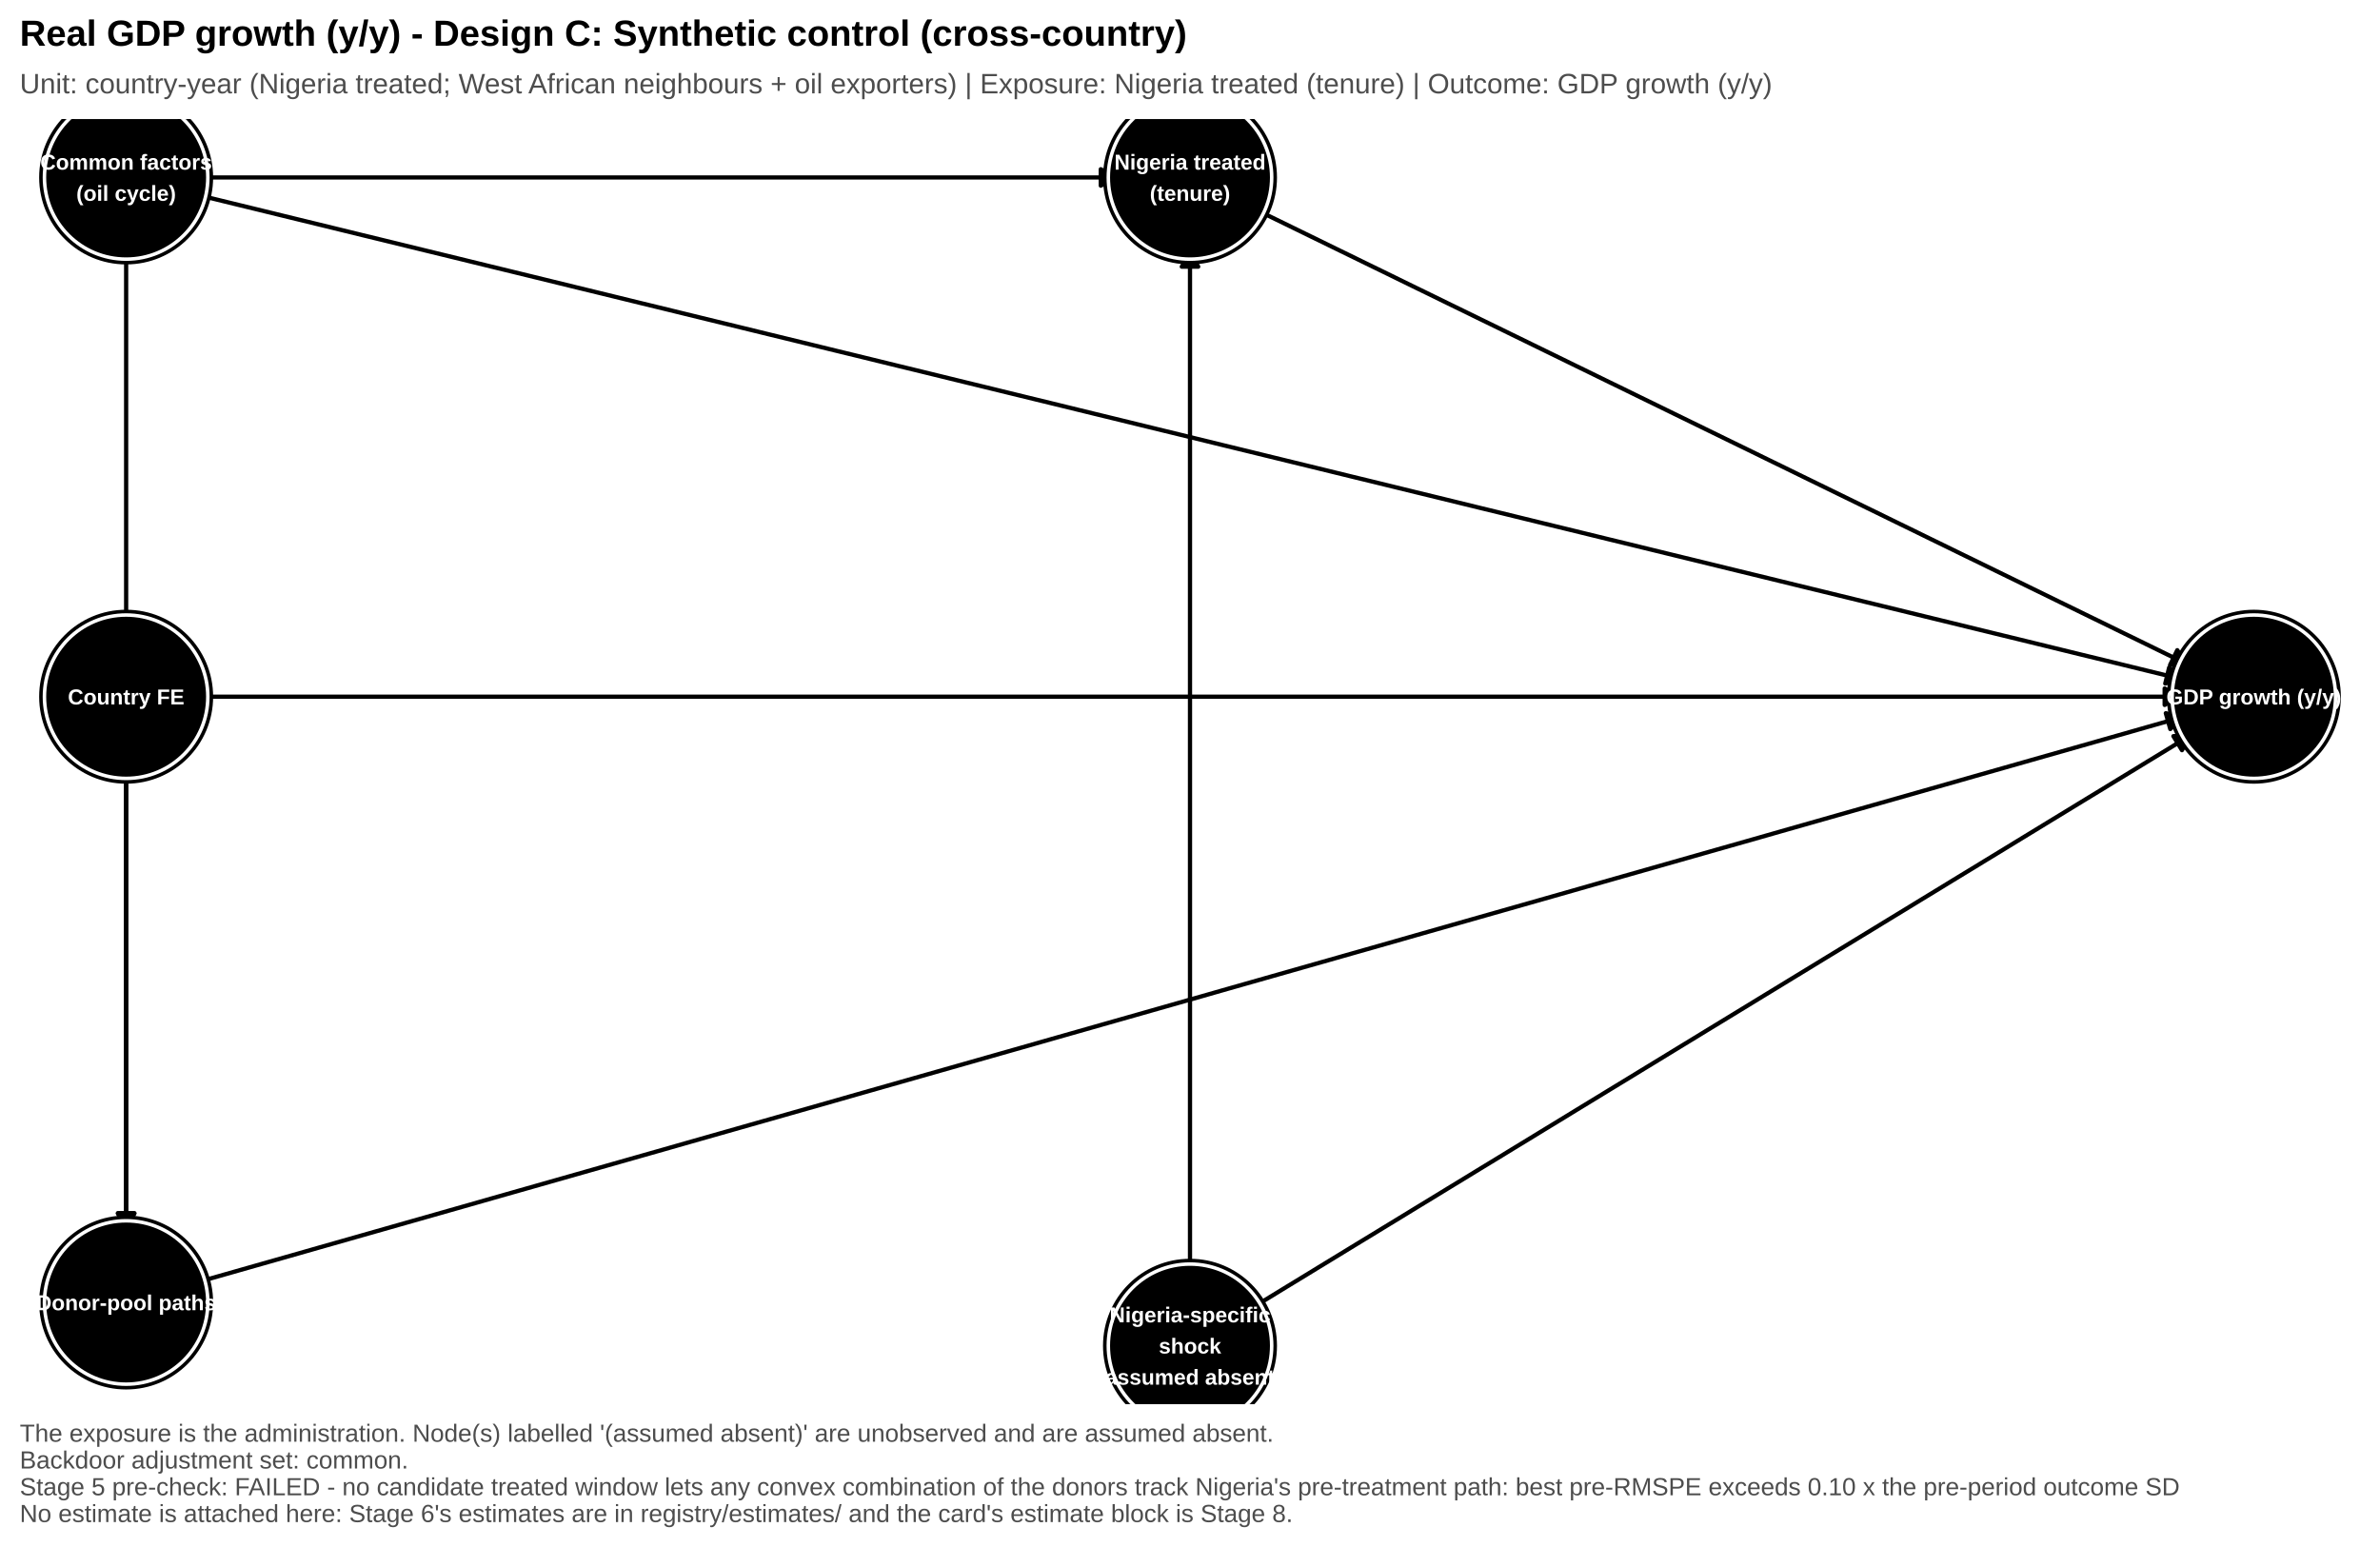
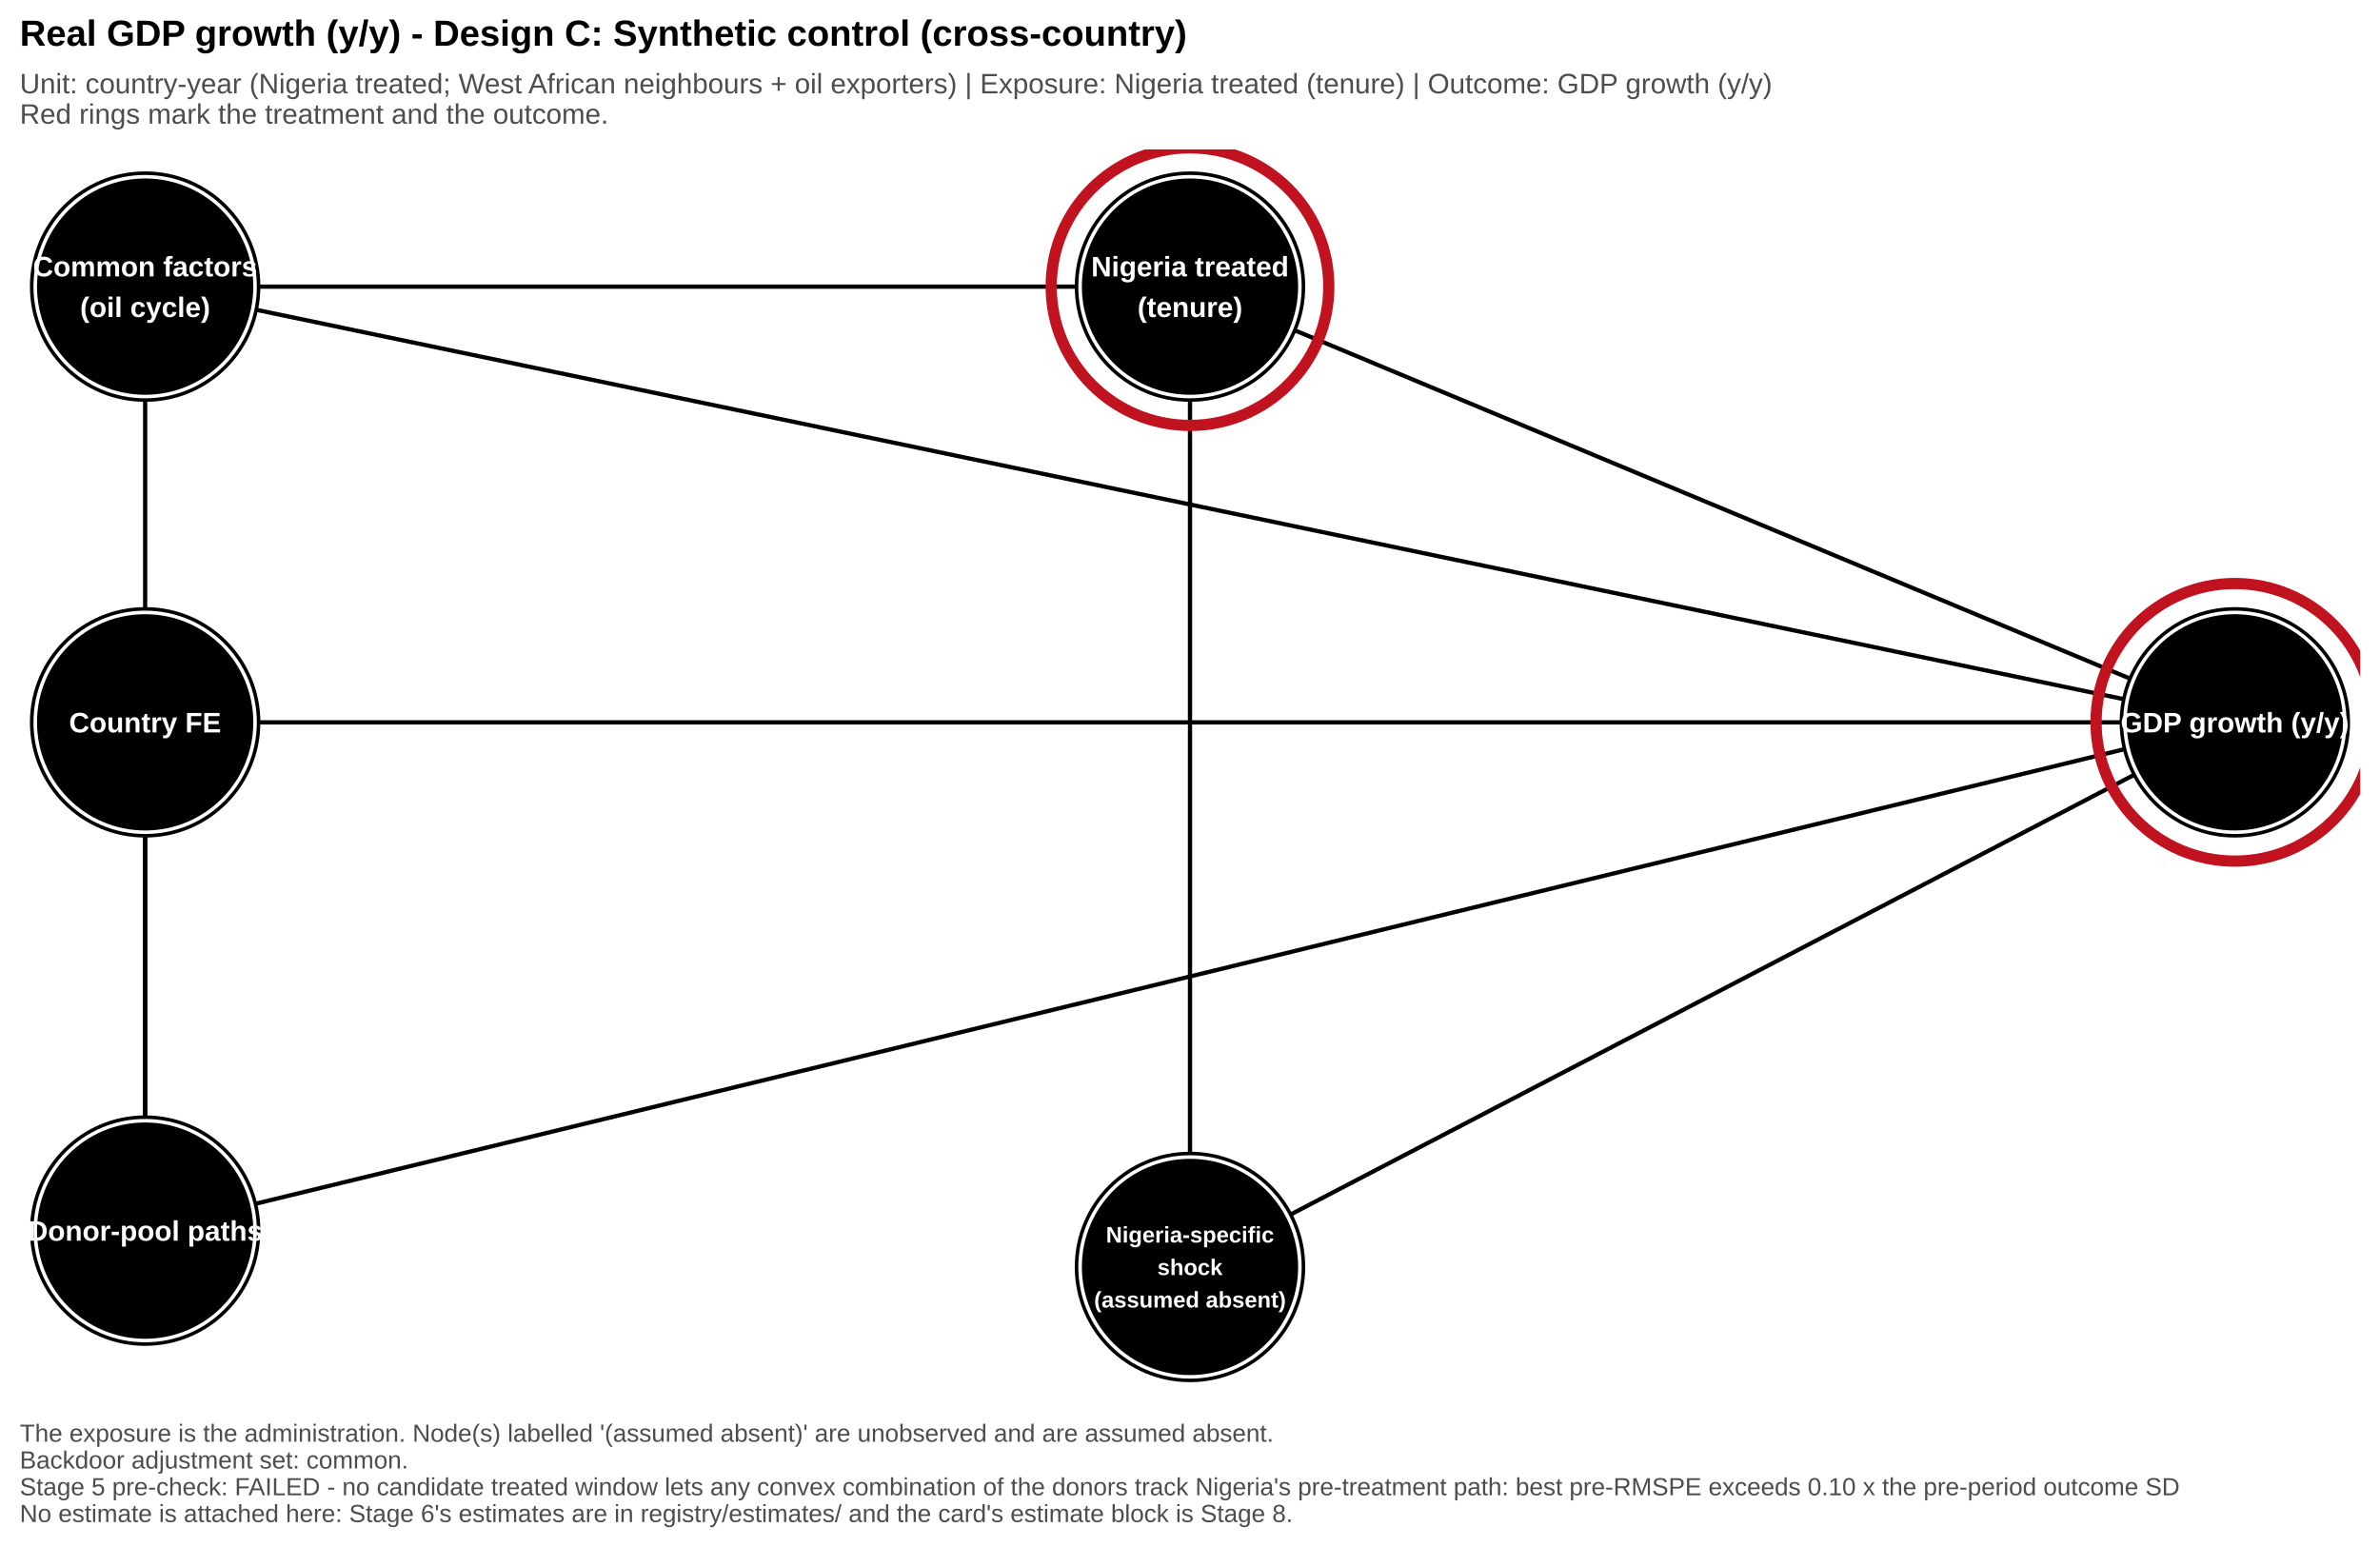
<svg xmlns="http://www.w3.org/2000/svg" width="720.00pt" height="468.00pt" viewBox="0 0 720.00 468.00">
  <g class="svglite">
    <defs>
      <style type="text/css">
    .svglite line, .svglite polyline, .svglite polygon, .svglite path, .svglite rect, .svglite circle {
      fill: none;
      stroke: #000000;
      stroke-linecap: round;
      stroke-linejoin: round;
      stroke-miterlimit: 10.00;
    }
    .svglite text {
      white-space: pre;
    }
    .svglite g.glyphgroup path {
      fill: inherit;
      stroke: none;
    }
  </style>
    </defs>
    <rect width="100%" height="100%" style="stroke: none; fill: #FFFFFF;" />
    <defs>
      <clipPath id="cpMC4wMHw3MjAuMDB8MC4wMHw0NjguMDA=">
        <rect x="0.00" y="0.00" width="720.00" height="468.00" />
      </clipPath>
    </defs>
    <g clip-path="url(#cpMC4wMHw3MjAuMDB8MC4wMHw0NjguMDA=)">
-       <rect x="0.00" y="-0" width="720.00" height="468.00" style="stroke-width: 1.16; stroke: none; fill: #FFFFFF;" />
+       <rect x="0.00" y="0" width="720.00" height="468.00" style="stroke-width: 1.16; stroke: none; fill: #FFFFFF;" />
    </g>
    <defs>
-       <clipPath id="cpNS45OHw3MTQuMDJ8MzYuMDF8NDI0Ljgw">
-         <rect x="5.98" y="36.01" width="708.04" height="388.78" />
+       <clipPath id="cpNS45OHw3MTQuMDJ8NDUuMTl8NDI0Ljgw">
+         <rect x="5.98" y="45.19" width="708.04" height="379.60" />
      </clipPath>
    </defs>
-     <g clip-path="url(#cpNS45OHw3MTQuMDJ8MzYuMDF8NDI0Ljgw)">
-       <polyline points="60.19,59.06 64.17,60.03 70.67,61.62 77.17,63.20 83.67,64.79 90.18,66.38 96.68,67.96 103.18,69.55 109.68,71.14 116.18,72.72 122.68,74.31 129.19,75.90 135.69,77.48 142.19,79.07 148.69,80.66 155.19,82.24 161.70,83.83 168.20,85.42 174.70,87.01 181.20,88.59 187.70,90.18 194.20,91.77 200.71,93.35 207.21,94.94 213.71,96.53 220.21,98.11 226.71,99.70 233.22,101.29 239.72,102.87 246.22,104.46 252.72,106.05 259.22,107.63 265.72,109.22 272.23,110.81 278.73,112.39 285.23,113.98 291.73,115.57 298.23,117.15 304.73,118.74 311.24,120.33 317.74,121.91 324.24,123.50 330.74,125.09 337.24,126.67 343.75,128.26 350.25,129.85 356.75,131.43 363.25,133.02 369.75,134.61 376.25,136.19 382.76,137.78 389.26,139.37 395.76,140.95 402.26,142.54 408.76,144.13 415.27,145.71 421.77,147.30 428.27,148.89 434.77,150.47 441.27,152.06 447.77,153.65 454.28,155.23 460.78,156.82 467.28,158.41 473.78,159.99 480.28,161.58 486.78,163.17 493.29,164.75 499.79,166.34 506.29,167.93 512.79,169.51 519.29,171.10 525.80,172.69 532.30,174.27 538.80,175.86 545.30,177.45 551.80,179.03 558.30,180.62 564.81,182.21 571.31,183.79 577.81,185.38 584.31,186.97 590.81,188.55 597.32,190.14 603.82,191.73 610.32,193.31 616.82,194.90 623.32,196.49 629.82,198.08 636.33,199.66 642.83,201.25 649.33,202.84 655.83,204.42 659.81,205.39 " style="stroke-width: 1.28; stroke-linecap: butt;" />
-       <polygon points="655.03,206.79 659.81,205.39 656.21,201.95 " style="stroke-width: 1.28; stroke-linecap: butt; fill: #000000;" />
-       <polyline points="38.16,76.36 38.16,77.75 38.16,81.19 38.16,84.62 38.16,88.06 38.16,91.50 38.16,94.94 38.16,98.38 38.16,101.81 38.16,105.25 38.16,108.69 38.16,112.13 38.16,115.57 38.16,119.00 38.16,122.44 38.16,125.88 38.16,129.32 38.16,132.76 38.16,136.19 38.16,139.63 38.16,143.07 38.16,146.51 38.16,149.94 38.16,153.38 38.16,156.82 38.16,160.26 38.16,163.70 38.16,167.13 38.16,170.57 38.16,174.01 38.16,177.45 38.16,180.89 38.16,184.32 38.16,187.76 38.16,191.20 38.16,194.64 38.16,198.08 38.16,201.51 38.16,204.95 38.16,208.39 38.16,211.83 38.16,215.26 38.16,218.70 38.16,222.14 38.16,225.58 38.16,229.02 38.16,232.45 38.16,235.89 38.16,239.33 38.16,242.77 38.16,246.21 38.16,249.64 38.16,253.08 38.16,256.52 38.16,259.96 38.16,263.39 38.16,266.83 38.16,270.27 38.16,273.71 38.16,277.15 38.16,280.58 38.16,284.02 38.16,287.46 38.16,290.90 38.16,294.34 38.16,297.77 38.16,301.21 38.16,304.65 38.16,308.09 38.16,311.53 38.16,314.96 38.16,318.40 38.16,321.84 38.16,325.28 38.16,328.71 38.16,332.15 38.16,335.59 38.16,339.03 38.16,342.47 38.16,345.90 38.16,349.34 38.16,352.78 38.16,356.22 38.16,359.66 38.16,363.09 38.16,366.53 38.16,369.97 38.16,371.36 " style="stroke-width: 1.28; stroke-linecap: butt;" />
-       <polygon points="35.67,367.04 38.16,371.36 40.65,367.04 " style="stroke-width: 1.28; stroke-linecap: butt; fill: #000000;" />
-       <polyline points="60.84,53.68 60.92,53.68 64.17,53.68 67.42,53.68 70.67,53.68 73.92,53.68 77.17,53.68 80.42,53.68 83.67,53.68 86.92,53.68 90.18,53.68 93.43,53.68 96.68,53.68 99.93,53.68 103.18,53.68 106.43,53.68 109.68,53.68 112.93,53.68 116.18,53.68 119.43,53.68 122.68,53.68 125.94,53.68 129.19,53.68 132.44,53.68 135.69,53.68 138.94,53.68 142.19,53.68 145.44,53.68 148.69,53.68 151.94,53.68 155.19,53.68 158.44,53.68 161.70,53.68 164.95,53.68 168.20,53.68 171.45,53.68 174.70,53.68 177.95,53.68 181.20,53.68 184.45,53.68 187.70,53.68 190.95,53.68 194.20,53.68 197.46,53.68 200.71,53.68 203.96,53.68 207.21,53.68 210.46,53.68 213.71,53.68 216.96,53.68 220.21,53.68 223.46,53.68 226.71,53.68 229.96,53.68 233.22,53.68 236.47,53.68 239.72,53.68 242.97,53.68 246.22,53.68 249.47,53.68 252.72,53.68 255.97,53.68 259.22,53.68 262.47,53.68 265.72,53.68 268.97,53.68 272.23,53.68 275.48,53.68 278.73,53.68 281.98,53.68 285.23,53.68 288.48,53.68 291.73,53.68 294.98,53.68 298.23,53.68 301.48,53.68 304.73,53.68 307.99,53.68 311.24,53.68 314.49,53.68 317.74,53.68 320.99,53.68 324.24,53.68 327.49,53.68 330.74,53.68 333.99,53.68 337.24,53.68 337.32,53.68 " style="stroke-width: 1.28; stroke-linecap: butt;" />
-       <polygon points="333.01,56.17 337.32,53.68 333.01,51.19 " style="stroke-width: 1.28; stroke-linecap: butt; fill: #000000;" />
-       <polyline points="60.84,210.77 64.17,210.77 70.67,210.77 77.17,210.77 83.67,210.77 90.18,210.77 96.68,210.77 103.18,210.77 109.68,210.77 116.18,210.77 122.68,210.77 129.19,210.77 135.69,210.77 142.19,210.77 148.69,210.77 155.19,210.77 161.70,210.77 168.20,210.77 174.70,210.77 181.20,210.77 187.70,210.77 194.20,210.77 200.71,210.77 207.21,210.77 213.71,210.77 220.21,210.77 226.71,210.77 233.22,210.77 239.72,210.77 246.22,210.77 252.72,210.77 259.22,210.77 265.72,210.77 272.23,210.77 278.73,210.77 285.23,210.77 291.73,210.77 298.23,210.77 304.73,210.77 311.24,210.77 317.74,210.77 324.24,210.77 330.74,210.77 337.24,210.77 343.75,210.77 350.25,210.77 356.75,210.77 363.25,210.77 369.75,210.77 376.25,210.77 382.76,210.77 389.26,210.77 395.76,210.77 402.26,210.77 408.76,210.77 415.27,210.77 421.77,210.77 428.27,210.77 434.77,210.77 441.27,210.77 447.77,210.77 454.28,210.77 460.78,210.77 467.28,210.77 473.78,210.77 480.28,210.77 486.78,210.77 493.29,210.77 499.79,210.77 506.29,210.77 512.79,210.77 519.29,210.77 525.80,210.77 532.30,210.77 538.80,210.77 545.30,210.77 551.80,210.77 558.30,210.77 564.81,210.77 571.31,210.77 577.81,210.77 584.31,210.77 590.81,210.77 597.32,210.77 603.82,210.77 610.32,210.77 616.82,210.77 623.32,210.77 629.82,210.77 636.33,210.77 642.83,210.77 649.33,210.77 655.83,210.77 659.16,210.77 " style="stroke-width: 1.28; stroke-linecap: butt;" />
-       <polygon points="654.85,213.26 659.16,210.77 654.85,208.28 " style="stroke-width: 1.28; stroke-linecap: butt; fill: #000000;" />
-       <polyline points="38.16,233.45 38.16,234.83 38.16,236.69 38.16,238.54 38.16,240.39 38.16,242.24 38.16,244.09 38.16,245.94 38.16,247.79 38.16,249.64 38.16,251.49 38.16,253.35 38.16,255.20 38.16,257.05 38.16,258.90 38.16,260.75 38.16,262.60 38.16,264.45 38.16,266.30 38.16,268.15 38.16,270.01 38.16,271.86 38.16,273.71 38.16,275.56 38.16,277.41 38.16,279.26 38.16,281.11 38.16,282.96 38.16,284.82 38.16,286.67 38.16,288.52 38.16,290.37 38.16,292.22 38.16,294.07 38.16,295.92 38.16,297.77 38.16,299.62 38.16,301.48 38.16,303.33 38.16,305.18 38.16,307.03 38.16,308.88 38.16,310.73 38.16,312.58 38.16,314.43 38.16,316.29 38.16,318.14 38.16,319.99 38.16,321.84 38.16,323.69 38.16,325.54 38.16,327.39 38.16,329.24 38.16,331.09 38.16,332.95 38.16,334.80 38.16,336.65 38.16,338.50 38.16,340.35 38.16,342.20 38.16,344.05 38.16,345.90 38.16,347.76 38.16,349.61 38.16,351.46 38.16,353.31 38.16,355.16 38.16,357.01 38.16,358.86 38.16,360.71 38.16,362.56 38.16,364.42 38.16,366.27 38.16,368.12 38.16,369.97 38.16,371.36 " style="stroke-width: 1.28; stroke-linecap: butt;" />
-       <polygon points="35.67,367.04 38.16,371.36 40.65,367.04 " style="stroke-width: 1.28; stroke-linecap: butt; fill: #000000;" />
-       <polyline points="59.97,387.82 64.17,386.63 70.67,384.78 77.17,382.93 83.67,381.08 90.18,379.23 96.68,377.37 103.18,375.52 109.68,373.67 116.18,371.82 122.68,369.97 129.19,368.12 135.69,366.27 142.19,364.42 148.69,362.56 155.19,360.71 161.70,358.86 168.20,357.01 174.70,355.16 181.20,353.31 187.70,351.46 194.20,349.61 200.71,347.76 207.21,345.90 213.71,344.05 220.21,342.20 226.71,340.35 233.22,338.50 239.72,336.65 246.22,334.80 252.72,332.95 259.22,331.09 265.72,329.24 272.23,327.39 278.73,325.54 285.23,323.69 291.73,321.84 298.23,319.99 304.73,318.14 311.24,316.29 317.74,314.43 324.24,312.58 330.74,310.73 337.24,308.88 343.75,307.03 350.25,305.18 356.75,303.33 363.25,301.48 369.75,299.62 376.25,297.77 382.76,295.92 389.26,294.07 395.76,292.22 402.26,290.37 408.76,288.52 415.27,286.67 421.77,284.82 428.27,282.96 434.77,281.11 441.27,279.26 447.77,277.41 454.28,275.56 460.78,273.71 467.28,271.86 473.78,270.01 480.28,268.15 486.78,266.30 493.29,264.45 499.79,262.60 506.29,260.75 512.79,258.90 519.29,257.05 525.80,255.20 532.30,253.35 538.80,251.49 545.30,249.64 551.80,247.79 558.30,245.94 564.81,244.09 571.31,242.24 577.81,240.39 584.31,238.54 590.81,236.69 597.32,234.83 603.82,232.98 610.32,231.13 616.82,229.28 623.32,227.43 629.82,225.58 636.33,223.73 642.83,221.88 649.33,220.02 655.83,218.17 660.03,216.98 " style="stroke-width: 1.28; stroke-linecap: butt;" />
-       <polygon points="656.56,220.56 660.03,216.98 655.20,215.76 " style="stroke-width: 1.28; stroke-linecap: butt; fill: #000000;" />
-       <polyline points="380.38,63.63 382.76,64.79 386.01,66.38 389.26,67.96 392.51,69.55 395.76,71.14 399.01,72.72 402.26,74.31 405.51,75.90 408.76,77.48 412.01,79.07 415.27,80.66 418.52,82.24 421.77,83.83 425.02,85.42 428.27,87.01 431.52,88.59 434.77,90.18 438.02,91.77 441.27,93.35 444.52,94.94 447.77,96.53 451.03,98.11 454.28,99.70 457.53,101.29 460.78,102.87 464.03,104.46 467.28,106.05 470.53,107.63 473.78,109.22 477.03,110.81 480.28,112.39 483.53,113.98 486.78,115.57 490.04,117.15 493.29,118.74 496.54,120.33 499.79,121.91 503.04,123.50 506.29,125.09 509.54,126.67 512.79,128.26 516.04,129.85 519.29,131.43 522.54,133.02 525.80,134.61 529.05,136.19 532.30,137.78 535.55,139.37 538.80,140.95 542.05,142.54 545.30,144.13 548.55,145.71 551.80,147.30 555.05,148.89 558.30,150.47 561.56,152.06 564.81,153.65 568.06,155.23 571.31,156.82 574.56,158.41 577.81,159.99 581.06,161.58 584.31,163.17 587.56,164.75 590.81,166.34 594.06,167.93 597.32,169.51 600.57,171.10 603.82,172.69 607.07,174.27 610.32,175.86 613.57,177.45 616.82,179.03 620.07,180.62 623.32,182.21 626.57,183.79 629.82,185.38 633.08,186.97 636.33,188.55 639.58,190.14 642.83,191.73 646.08,193.31 649.33,194.90 652.58,196.49 655.83,198.08 659.08,199.66 661.46,200.82 " style="stroke-width: 1.28; stroke-linecap: butt;" />
-       <polygon points="656.49,201.17 661.46,200.82 658.67,196.69 " style="stroke-width: 1.28; stroke-linecap: butt; fill: #000000;" />
-       <polyline points="379.36,395.31 379.51,395.22 382.76,393.24 386.01,391.26 389.26,389.27 392.51,387.29 395.76,385.31 399.01,383.32 402.26,381.34 405.51,379.36 408.76,377.37 412.01,375.39 415.27,373.41 418.52,371.42 421.77,369.44 425.02,367.46 428.27,365.47 431.52,363.49 434.77,361.51 438.02,359.52 441.27,357.54 444.52,355.56 447.77,353.57 451.03,351.59 454.28,349.61 457.53,347.62 460.78,345.64 464.03,343.66 467.28,341.67 470.53,339.69 473.78,337.71 477.03,335.72 480.28,333.74 483.53,331.76 486.78,329.77 490.04,327.79 493.29,325.81 496.54,323.82 499.79,321.84 503.04,319.86 506.29,317.87 509.54,315.89 512.79,313.91 516.04,311.92 519.29,309.94 522.54,307.96 525.80,305.97 529.05,303.99 532.30,302.00 535.55,300.02 538.80,298.04 542.05,296.05 545.30,294.07 548.55,292.09 551.80,290.10 555.05,288.12 558.30,286.14 561.56,284.15 564.81,282.17 568.06,280.19 571.31,278.20 574.56,276.22 577.81,274.24 581.06,272.25 584.31,270.27 587.56,268.29 590.81,266.30 594.06,264.32 597.32,262.34 600.57,260.35 603.82,258.37 607.07,256.39 610.32,254.40 613.57,252.42 616.82,250.44 620.07,248.45 623.32,246.47 626.57,244.49 629.82,242.50 633.08,240.52 636.33,238.54 639.58,236.55 642.83,234.57 646.08,232.59 649.33,230.60 652.58,228.62 655.83,226.64 659.08,224.65 662.33,222.67 662.48,222.58 " style="stroke-width: 1.28; stroke-linecap: butt;" />
-       <polygon points="660.09,226.95 662.48,222.58 657.50,222.70 " style="stroke-width: 1.28; stroke-linecap: butt; fill: #000000;" />
-       <polyline points="360.00,384.45 360.00,382.13 360.00,378.56 360.00,374.99 360.00,371.42 360.00,367.85 360.00,364.28 360.00,360.71 360.00,357.14 360.00,353.57 360.00,350.00 360.00,346.43 360.00,342.86 360.00,339.29 360.00,335.72 360.00,332.15 360.00,328.58 360.00,325.01 360.00,321.44 360.00,317.87 360.00,314.30 360.00,310.73 360.00,307.16 360.00,303.59 360.00,300.02 360.00,296.45 360.00,292.88 360.00,289.31 360.00,285.74 360.00,282.17 360.00,278.60 360.00,275.03 360.00,271.46 360.00,267.89 360.00,264.32 360.00,260.75 360.00,257.18 360.00,253.61 360.00,250.04 360.00,246.47 360.00,242.90 360.00,239.33 360.00,235.76 360.00,232.19 360.00,228.62 360.00,225.05 360.00,221.48 360.00,217.91 360.00,214.34 360.00,210.77 360.00,207.20 360.00,203.63 360.00,200.06 360.00,196.49 360.00,192.92 360.00,189.35 360.00,185.78 360.00,182.21 360.00,178.64 360.00,175.07 360.00,171.50 360.00,167.93 360.00,164.36 360.00,160.79 360.00,157.22 360.00,153.65 360.00,150.08 360.00,146.51 360.00,142.94 360.00,139.37 360.00,135.80 360.00,132.23 360.00,128.66 360.00,125.09 360.00,121.52 360.00,117.95 360.00,114.38 360.00,110.81 360.00,107.24 360.00,103.67 360.00,100.10 360.00,96.53 360.00,92.96 360.00,89.39 360.00,85.81 360.00,82.24 360.00,78.67 360.00,76.36 " style="stroke-width: 1.28; stroke-linecap: butt;" />
-       <polygon points="362.49,80.68 360.00,76.36 357.51,80.68 " style="stroke-width: 1.28; stroke-linecap: butt; fill: #000000;" />
-       <circle cx="681.84" cy="210.77" r="25.96" style="stroke-width: 0.71; fill: #000000;" />
-       <circle cx="38.16" cy="53.68" r="25.96" style="stroke-width: 0.71; fill: #000000;" />
-       <circle cx="38.16" cy="210.77" r="25.96" style="stroke-width: 0.71; fill: #000000;" />
-       <circle cx="38.16" cy="394.03" r="25.96" style="stroke-width: 0.71; fill: #000000;" />
-       <circle cx="360.00" cy="53.68" r="25.96" style="stroke-width: 0.71; fill: #000000;" />
-       <circle cx="360.00" cy="407.12" r="25.96" style="stroke-width: 0.71; fill: #000000;" />
-       <circle cx="681.84" cy="210.77" r="24.89" style="stroke-width: 0.71; stroke: #FFFFFF; fill: #FFFFFF;" />
-       <circle cx="38.16" cy="53.68" r="24.89" style="stroke-width: 0.71; stroke: #FFFFFF; fill: #FFFFFF;" />
-       <circle cx="38.16" cy="210.77" r="24.89" style="stroke-width: 0.71; stroke: #FFFFFF; fill: #FFFFFF;" />
-       <circle cx="38.16" cy="394.03" r="24.89" style="stroke-width: 0.71; stroke: #FFFFFF; fill: #FFFFFF;" />
-       <circle cx="360.00" cy="53.68" r="24.89" style="stroke-width: 0.71; stroke: #FFFFFF; fill: #FFFFFF;" />
-       <circle cx="360.00" cy="407.12" r="24.89" style="stroke-width: 0.71; stroke: #FFFFFF; fill: #FFFFFF;" />
-       <circle cx="681.84" cy="210.77" r="23.83" style="stroke-width: 0.71; fill: #000000;" />
-       <circle cx="38.16" cy="53.68" r="23.83" style="stroke-width: 0.71; fill: #000000;" />
-       <circle cx="38.16" cy="210.77" r="23.83" style="stroke-width: 0.71; fill: #000000;" />
-       <circle cx="38.16" cy="394.03" r="23.83" style="stroke-width: 0.71; fill: #000000;" />
-       <circle cx="360.00" cy="53.68" r="23.83" style="stroke-width: 0.71; fill: #000000;" />
-       <circle cx="360.00" cy="407.12" r="23.83" style="stroke-width: 0.71; fill: #000000;" />
-       <text x="681.84" y="213.11" text-anchor="middle" style="font-size: 6.54px; font-weight: bold;fill: #FFFFFF; font-family: &quot;Arial&quot;;" textLength="52.81px" lengthAdjust="spacingAndGlyphs">GDP growth (y/y)</text>
-       <text x="38.16" y="51.31" text-anchor="middle" style="font-size: 6.54px; font-weight: bold;fill: #FFFFFF; font-family: &quot;Arial&quot;;" textLength="51.86px" lengthAdjust="spacingAndGlyphs">Common factors</text>
-       <text x="38.16" y="60.74" text-anchor="middle" style="font-size: 6.54px; font-weight: bold;fill: #FFFFFF; font-family: &quot;Arial&quot;;" textLength="30.08px" lengthAdjust="spacingAndGlyphs">(oil cycle)</text>
-       <text x="38.16" y="213.11" text-anchor="middle" style="font-size: 6.54px; font-weight: bold;fill: #FFFFFF; font-family: &quot;Arial&quot;;" textLength="35.17px" lengthAdjust="spacingAndGlyphs">Country FE</text>
-       <text x="38.16" y="396.37" text-anchor="middle" style="font-size: 6.54px; font-weight: bold;fill: #FFFFFF; font-family: &quot;Arial&quot;;" textLength="54.36px" lengthAdjust="spacingAndGlyphs">Donor-pool paths</text>
-       <text x="360.00" y="51.31" text-anchor="middle" style="font-size: 6.54px; font-weight: bold;fill: #FFFFFF; font-family: &quot;Arial&quot;;" textLength="45.69px" lengthAdjust="spacingAndGlyphs">Nigeria treated</text>
-       <text x="360.00" y="60.74" text-anchor="middle" style="font-size: 6.54px; font-weight: bold;fill: #FFFFFF; font-family: &quot;Arial&quot;;" textLength="24.28px" lengthAdjust="spacingAndGlyphs">(tenure)</text>
-       <text x="360.00" y="400.04" text-anchor="middle" style="font-size: 6.54px; font-weight: bold;fill: #FFFFFF; font-family: &quot;Arial&quot;;" textLength="48.58px" lengthAdjust="spacingAndGlyphs">Nigeria-specific</text>
-       <text x="360.00" y="409.46" text-anchor="middle" style="font-size: 6.54px; font-weight: bold;fill: #FFFFFF; font-family: &quot;Arial&quot;;" textLength="18.84px" lengthAdjust="spacingAndGlyphs">shock</text>
-       <text x="360.00" y="418.89" text-anchor="middle" style="font-size: 6.54px; font-weight: bold;fill: #FFFFFF; font-family: &quot;Arial&quot;;" textLength="55.45px" lengthAdjust="spacingAndGlyphs">(assumed absent)</text>
+     <g clip-path="url(#cpNS45OHw3MTQuMDJ8NDUuMTl8NDI0Ljgw)">
+       <polyline points="66.11,91.34 69.45,92.04 75.84,93.37 82.22,94.70 88.61,96.03 94.99,97.36 101.38,98.69 107.77,100.03 114.15,101.36 120.54,102.69 126.92,104.02 133.31,105.35 139.69,106.68 146.08,108.01 152.47,109.34 158.85,110.68 165.24,112.01 171.62,113.34 178.01,114.67 184.39,116.00 190.78,117.33 197.17,118.66 203.55,120.00 209.94,121.33 216.32,122.66 222.71,123.99 229.09,125.32 235.48,126.65 241.86,127.98 248.25,129.32 254.64,130.65 261.02,131.98 267.41,133.31 273.79,134.64 280.18,135.97 286.56,137.30 292.95,138.64 299.34,139.97 305.72,141.30 312.11,142.63 318.49,143.96 324.88,145.29 331.26,146.62 337.65,147.96 344.04,149.29 350.42,150.62 356.81,151.95 363.19,153.28 369.58,154.61 375.96,155.94 382.35,157.27 388.74,158.61 395.12,159.94 401.51,161.27 407.89,162.60 414.28,163.93 420.66,165.26 427.05,166.59 433.44,167.93 439.82,169.26 446.21,170.59 452.59,171.92 458.98,173.25 465.36,174.58 471.75,175.91 478.14,177.25 484.52,178.58 490.91,179.91 497.29,181.24 503.68,182.57 510.06,183.90 516.45,185.23 522.83,186.57 529.22,187.90 535.61,189.23 541.99,190.56 548.38,191.89 554.76,193.22 561.15,194.55 567.53,195.88 573.92,197.22 580.31,198.55 586.69,199.88 593.08,201.21 599.46,202.54 605.85,203.87 612.23,205.20 618.62,206.54 625.01,207.87 631.39,209.20 637.78,210.53 644.16,211.86 650.55,213.19 653.89,213.89 " style="stroke-width: 1.28; stroke-linecap: butt;" />
+       <polygon points="649.16,215.45 653.89,213.89 650.18,210.57 " style="stroke-width: 1.28; stroke-linecap: butt; fill: #000000;" />
+       <polyline points="43.91,109.39 43.91,109.79 43.91,112.67 43.91,115.56 43.91,118.44 43.91,121.33 43.91,124.21 43.91,127.10 43.91,129.98 43.91,132.87 43.91,135.75 43.91,138.64 43.91,141.52 43.91,144.40 43.91,147.29 43.91,150.17 43.91,153.06 43.91,155.94 43.91,158.83 43.91,161.71 43.91,164.60 43.91,167.48 43.91,170.37 43.91,173.25 43.91,176.14 43.91,179.02 43.91,181.91 43.91,184.79 43.91,187.67 43.91,190.56 43.91,193.44 43.91,196.33 43.91,199.21 43.91,202.10 43.91,204.98 43.91,207.87 43.91,210.75 43.91,213.64 43.91,216.52 43.91,219.41 43.91,222.29 43.91,225.18 43.91,228.06 43.91,230.94 43.91,233.83 43.91,236.71 43.91,239.60 43.91,242.48 43.91,245.37 43.91,248.25 43.91,251.14 43.91,254.02 43.91,256.91 43.91,259.79 43.91,262.68 43.91,265.56 43.91,268.45 43.91,271.33 43.91,274.21 43.91,277.10 43.91,279.98 43.91,282.87 43.91,285.75 43.91,288.64 43.91,291.52 43.91,294.41 43.91,297.29 43.91,300.18 43.91,303.06 43.91,305.95 43.91,308.83 43.91,311.72 43.91,314.60 43.91,317.48 43.91,320.37 43.91,323.25 43.91,326.14 43.91,329.02 43.91,331.91 43.91,334.79 43.91,337.68 43.91,340.56 43.91,343.45 43.91,346.33 43.91,349.22 43.91,349.62 " style="stroke-width: 1.28; stroke-linecap: butt;" />
+       <polygon points="41.42,345.30 43.91,349.62 46.40,345.30 " style="stroke-width: 1.28; stroke-linecap: butt; fill: #000000;" />
+       <polyline points="66.59,86.71 69.45,86.71 72.64,86.71 75.84,86.71 79.03,86.71 82.22,86.71 85.42,86.71 88.61,86.71 91.80,86.71 94.99,86.71 98.19,86.71 101.38,86.71 104.57,86.71 107.77,86.71 110.96,86.71 114.15,86.71 117.34,86.71 120.54,86.71 123.73,86.71 126.92,86.71 130.12,86.71 133.31,86.71 136.50,86.71 139.69,86.71 142.89,86.71 146.08,86.71 149.27,86.71 152.47,86.71 155.66,86.71 158.85,86.71 162.04,86.71 165.24,86.71 168.43,86.71 171.62,86.71 174.82,86.71 178.01,86.71 181.20,86.71 184.39,86.71 187.59,86.71 190.78,86.71 193.97,86.71 197.17,86.71 200.36,86.71 203.55,86.71 206.74,86.71 209.94,86.71 213.13,86.71 216.32,86.71 219.51,86.71 222.71,86.71 225.90,86.71 229.09,86.71 232.29,86.71 235.48,86.71 238.67,86.71 241.86,86.71 245.06,86.71 248.25,86.71 251.44,86.71 254.64,86.71 257.83,86.71 261.02,86.71 264.21,86.71 267.41,86.71 270.60,86.71 273.79,86.71 276.99,86.71 280.18,86.71 283.37,86.71 286.56,86.71 289.76,86.71 292.95,86.71 296.14,86.71 299.34,86.71 302.53,86.71 305.72,86.71 308.91,86.71 312.11,86.71 315.30,86.71 318.49,86.71 321.69,86.71 324.88,86.71 328.07,86.71 331.26,86.71 334.46,86.71 337.32,86.71 " style="stroke-width: 1.28; stroke-linecap: butt;" />
+       <polygon points="333.01,89.20 337.32,86.71 333.01,84.22 " style="stroke-width: 1.28; stroke-linecap: butt; fill: #000000;" />
+       <polyline points="66.59,218.52 69.45,218.52 75.84,218.52 82.22,218.52 88.61,218.52 94.99,218.52 101.38,218.52 107.77,218.52 114.15,218.52 120.54,218.52 126.92,218.52 133.31,218.52 139.69,218.52 146.08,218.52 152.47,218.52 158.85,218.52 165.24,218.52 171.62,218.52 178.01,218.52 184.39,218.52 190.78,218.52 197.17,218.52 203.55,218.52 209.94,218.52 216.32,218.52 222.71,218.52 229.09,218.52 235.48,218.52 241.86,218.52 248.25,218.52 254.64,218.52 261.02,218.52 267.41,218.52 273.79,218.52 280.18,218.52 286.56,218.52 292.95,218.52 299.34,218.52 305.72,218.52 312.11,218.52 318.49,218.52 324.88,218.52 331.26,218.52 337.65,218.52 344.04,218.52 350.42,218.52 356.81,218.52 363.19,218.52 369.58,218.52 375.96,218.52 382.35,218.52 388.74,218.52 395.12,218.52 401.51,218.52 407.89,218.52 414.28,218.52 420.66,218.52 427.05,218.52 433.44,218.52 439.82,218.52 446.21,218.52 452.59,218.52 458.98,218.52 465.36,218.52 471.75,218.52 478.14,218.52 484.52,218.52 490.91,218.52 497.29,218.52 503.68,218.52 510.06,218.52 516.45,218.52 522.83,218.52 529.22,218.52 535.61,218.52 541.99,218.52 548.38,218.52 554.76,218.52 561.15,218.52 567.53,218.52 573.92,218.52 580.31,218.52 586.69,218.52 593.08,218.52 599.46,218.52 605.85,218.52 612.23,218.52 618.62,218.52 625.01,218.52 631.39,218.52 637.78,218.52 644.16,218.52 650.55,218.52 653.41,218.52 " style="stroke-width: 1.28; stroke-linecap: butt;" />
+       <polygon points="649.10,221.01 653.41,218.52 649.10,216.03 " style="stroke-width: 1.28; stroke-linecap: butt; fill: #000000;" />
+       <polyline points="43.91,241.20 43.91,241.82 43.91,243.37 43.91,244.92 43.91,246.48 43.91,248.03 43.91,249.58 43.91,251.14 43.91,252.69 43.91,254.24 43.91,255.80 43.91,257.35 43.91,258.90 43.91,260.46 43.91,262.01 43.91,263.56 43.91,265.12 43.91,266.67 43.91,268.22 43.91,269.78 43.91,271.33 43.91,272.88 43.91,274.44 43.91,275.99 43.91,277.54 43.91,279.10 43.91,280.65 43.91,282.20 43.91,283.76 43.91,285.31 43.91,286.86 43.91,288.42 43.91,289.97 43.91,291.52 43.91,293.08 43.91,294.63 43.91,296.18 43.91,297.74 43.91,299.29 43.91,300.84 43.91,302.40 43.91,303.95 43.91,305.50 43.91,307.06 43.91,308.61 43.91,310.16 43.91,311.72 43.91,313.27 43.91,314.82 43.91,316.38 43.91,317.93 43.91,319.48 43.91,321.04 43.91,322.59 43.91,324.14 43.91,325.70 43.91,327.25 43.91,328.80 43.91,330.35 43.91,331.91 43.91,333.46 43.91,335.01 43.91,336.57 43.91,338.12 43.91,339.67 43.91,341.23 43.91,342.78 43.91,344.33 43.91,345.89 43.91,347.44 43.91,348.99 43.91,349.62 " style="stroke-width: 1.28; stroke-linecap: butt;" />
+       <polygon points="41.42,345.30 43.91,349.62 46.40,345.30 " style="stroke-width: 1.28; stroke-linecap: butt; fill: #000000;" />
+       <polyline points="65.94,366.93 69.45,366.08 75.84,364.53 82.22,362.97 88.61,361.42 94.99,359.87 101.38,358.31 107.77,356.76 114.15,355.21 120.54,353.65 126.92,352.10 133.31,350.55 139.69,348.99 146.08,347.44 152.47,345.89 158.85,344.33 165.24,342.78 171.62,341.23 178.01,339.67 184.39,338.12 190.78,336.57 197.17,335.01 203.55,333.46 209.94,331.91 216.32,330.35 222.71,328.80 229.09,327.25 235.48,325.70 241.86,324.14 248.25,322.59 254.64,321.04 261.02,319.48 267.41,317.93 273.79,316.38 280.18,314.82 286.56,313.27 292.95,311.72 299.34,310.16 305.72,308.61 312.11,307.06 318.49,305.50 324.88,303.95 331.26,302.40 337.65,300.84 344.04,299.29 350.42,297.74 356.81,296.18 363.19,294.63 369.58,293.08 375.96,291.52 382.35,289.97 388.74,288.42 395.12,286.86 401.51,285.31 407.89,283.76 414.28,282.20 420.66,280.65 427.05,279.10 433.44,277.54 439.82,275.99 446.21,274.44 452.59,272.88 458.98,271.33 465.36,269.78 471.75,268.22 478.14,266.67 484.52,265.12 490.91,263.56 497.29,262.01 503.68,260.46 510.06,258.90 516.45,257.35 522.83,255.80 529.22,254.24 535.61,252.69 541.99,251.14 548.38,249.58 554.76,248.03 561.15,246.48 567.53,244.92 573.92,243.37 580.31,241.82 586.69,240.26 593.08,238.71 599.46,237.16 605.85,235.60 612.23,234.05 618.62,232.50 625.01,230.94 631.39,229.39 637.78,227.84 644.16,226.28 650.55,224.73 654.06,223.88 " style="stroke-width: 1.28; stroke-linecap: butt;" />
+       <polygon points="650.45,227.32 654.06,223.88 649.28,222.48 " style="stroke-width: 1.28; stroke-linecap: butt; fill: #000000;" />
+       <polyline points="380.93,95.44 382.35,96.03 385.54,97.36 388.74,98.69 391.93,100.03 395.12,101.36 398.31,102.69 401.51,104.02 404.70,105.35 407.89,106.68 411.09,108.01 414.28,109.34 417.47,110.68 420.66,112.01 423.86,113.34 427.05,114.67 430.24,116.00 433.44,117.33 436.63,118.66 439.82,120.00 443.01,121.33 446.21,122.66 449.40,123.99 452.59,125.32 455.79,126.65 458.98,127.98 462.17,129.32 465.36,130.65 468.56,131.98 471.75,133.31 474.94,134.64 478.14,135.97 481.33,137.30 484.52,138.64 487.71,139.97 490.91,141.30 494.10,142.63 497.29,143.96 500.49,145.29 503.68,146.62 506.87,147.96 510.06,149.29 513.26,150.62 516.45,151.95 519.64,153.28 522.83,154.61 526.03,155.94 529.22,157.27 532.41,158.61 535.61,159.94 538.80,161.27 541.99,162.60 545.18,163.93 548.38,165.26 551.57,166.59 554.76,167.93 557.96,169.26 561.15,170.59 564.34,171.92 567.53,173.25 570.73,174.58 573.92,175.91 577.11,177.25 580.31,178.58 583.50,179.91 586.69,181.24 589.88,182.57 593.08,183.90 596.27,185.23 599.46,186.57 602.66,187.90 605.85,189.23 609.04,190.56 612.23,191.89 615.43,193.22 618.62,194.55 621.81,195.88 625.01,197.22 628.20,198.55 631.39,199.88 634.58,201.21 637.78,202.54 640.97,203.87 644.16,205.20 647.36,206.54 650.55,207.87 653.74,209.20 655.16,209.79 " style="stroke-width: 1.28; stroke-linecap: butt;" />
+       <polygon points="650.22,210.43 655.16,209.79 652.14,205.83 " style="stroke-width: 1.28; stroke-linecap: butt; fill: #000000;" />
+       <polyline points="380.11,372.80 382.35,371.63 385.54,369.96 388.74,368.30 391.93,366.64 395.12,364.97 398.31,363.31 401.51,361.64 404.70,359.98 407.89,358.31 411.09,356.65 414.28,354.99 417.47,353.32 420.66,351.66 423.86,349.99 427.05,348.33 430.24,346.66 433.44,345.00 436.63,343.34 439.82,341.67 443.01,340.01 446.21,338.34 449.40,336.68 452.59,335.01 455.79,333.35 458.98,331.69 462.17,330.02 465.36,328.36 468.56,326.69 471.75,325.03 474.94,323.37 478.14,321.70 481.33,320.04 484.52,318.37 487.71,316.71 490.91,315.04 494.10,313.38 497.29,311.72 500.49,310.05 503.68,308.39 506.87,306.72 510.06,305.06 513.26,303.39 516.45,301.73 519.64,300.07 522.83,298.40 526.03,296.74 529.22,295.07 532.41,293.41 535.61,291.74 538.80,290.08 541.99,288.42 545.18,286.75 548.38,285.09 551.57,283.42 554.76,281.76 557.96,280.10 561.15,278.43 564.34,276.77 567.53,275.10 570.73,273.44 573.92,271.77 577.11,270.11 580.31,268.45 583.50,266.78 586.69,265.12 589.88,263.45 593.08,261.79 596.27,260.12 599.46,258.46 602.66,256.80 605.85,255.13 609.04,253.47 612.23,251.80 615.43,250.14 618.62,248.47 621.81,246.81 625.01,245.15 628.20,243.48 631.39,241.82 634.58,240.15 637.78,238.49 640.97,236.83 644.16,235.16 647.36,233.50 650.55,231.83 653.74,230.17 655.98,229.00 " style="stroke-width: 1.28; stroke-linecap: butt;" />
+       <polygon points="653.31,233.20 655.98,229.00 651.01,228.79 " style="stroke-width: 1.28; stroke-linecap: butt; fill: #000000;" />
+       <polyline points="360.00,360.60 360.00,359.31 360.00,356.32 360.00,353.32 360.00,350.33 360.00,347.33 360.00,344.33 360.00,341.34 360.00,338.34 360.00,335.35 360.00,332.35 360.00,329.36 360.00,326.36 360.00,323.37 360.00,320.37 360.00,317.37 360.00,314.38 360.00,311.38 360.00,308.39 360.00,305.39 360.00,302.40 360.00,299.40 360.00,296.40 360.00,293.41 360.00,290.41 360.00,287.42 360.00,284.42 360.00,281.43 360.00,278.43 360.00,275.44 360.00,272.44 360.00,269.44 360.00,266.45 360.00,263.45 360.00,260.46 360.00,257.46 360.00,254.47 360.00,251.47 360.00,248.47 360.00,245.48 360.00,242.48 360.00,239.49 360.00,236.49 360.00,233.50 360.00,230.50 360.00,227.51 360.00,224.51 360.00,221.51 360.00,218.52 360.00,215.52 360.00,212.53 360.00,209.53 360.00,206.54 360.00,203.54 360.00,200.54 360.00,197.55 360.00,194.55 360.00,191.56 360.00,188.56 360.00,185.57 360.00,182.57 360.00,179.58 360.00,176.58 360.00,173.58 360.00,170.59 360.00,167.59 360.00,164.60 360.00,161.60 360.00,158.61 360.00,155.61 360.00,152.61 360.00,149.62 360.00,146.62 360.00,143.63 360.00,140.63 360.00,137.64 360.00,134.64 360.00,131.65 360.00,128.65 360.00,125.65 360.00,122.66 360.00,119.66 360.00,116.67 360.00,113.67 360.00,110.68 360.00,109.39 " style="stroke-width: 1.28; stroke-linecap: butt;" />
+       <polygon points="362.49,113.70 360.00,109.39 357.51,113.70 " style="stroke-width: 1.28; stroke-linecap: butt; fill: #000000;" />
+       <circle cx="676.09" cy="218.52" r="34.50" style="stroke-width: 0.71; fill: #000000;" />
+       <circle cx="43.91" cy="86.71" r="34.50" style="stroke-width: 0.71; fill: #000000;" />
+       <circle cx="43.91" cy="218.52" r="34.50" style="stroke-width: 0.71; fill: #000000;" />
+       <circle cx="43.91" cy="372.29" r="34.50" style="stroke-width: 0.71; fill: #000000;" />
+       <circle cx="360.00" cy="86.71" r="34.50" style="stroke-width: 0.71; fill: #000000;" />
+       <circle cx="360.00" cy="383.28" r="34.50" style="stroke-width: 0.71; fill: #000000;" />
+       <circle cx="676.09" cy="218.52" r="33.43" style="stroke-width: 0.71; stroke: #FFFFFF; fill: #FFFFFF;" />
+       <circle cx="43.91" cy="86.71" r="33.43" style="stroke-width: 0.71; stroke: #FFFFFF; fill: #FFFFFF;" />
+       <circle cx="43.91" cy="218.52" r="33.43" style="stroke-width: 0.71; stroke: #FFFFFF; fill: #FFFFFF;" />
+       <circle cx="43.91" cy="372.29" r="33.43" style="stroke-width: 0.71; stroke: #FFFFFF; fill: #FFFFFF;" />
+       <circle cx="360.00" cy="86.71" r="33.43" style="stroke-width: 0.71; stroke: #FFFFFF; fill: #FFFFFF;" />
+       <circle cx="360.00" cy="383.28" r="33.43" style="stroke-width: 0.71; stroke: #FFFFFF; fill: #FFFFFF;" />
+       <circle cx="676.09" cy="218.52" r="32.36" style="stroke-width: 0.71; fill: #000000;" />
+       <circle cx="43.91" cy="86.71" r="32.36" style="stroke-width: 0.71; fill: #000000;" />
+       <circle cx="43.91" cy="218.52" r="32.36" style="stroke-width: 0.71; fill: #000000;" />
+       <circle cx="43.91" cy="372.29" r="32.36" style="stroke-width: 0.71; fill: #000000;" />
+       <circle cx="360.00" cy="86.71" r="32.36" style="stroke-width: 0.71; fill: #000000;" />
+       <circle cx="360.00" cy="383.28" r="32.36" style="stroke-width: 0.71; fill: #000000;" />
+       <circle cx="676.09" cy="218.52" r="41.99" style="stroke-width: 3.40; stroke: #C1121F;" />
+       <circle cx="360.00" cy="86.71" r="41.99" style="stroke-width: 3.40; stroke: #C1121F;" />
+       <text x="676.09" y="221.57" text-anchor="middle" style="font-size: 8.54px; font-weight: bold;fill: #FFFFFF; font-family: &quot;Arial&quot;;" textLength="69.09px" lengthAdjust="spacingAndGlyphs">GDP growth (y/y)</text>
+       <text x="43.91" y="83.62" text-anchor="middle" style="font-size: 8.54px; font-weight: bold;fill: #FFFFFF; font-family: &quot;Arial&quot;;" textLength="67.81px" lengthAdjust="spacingAndGlyphs">Common factors</text>
+       <text x="43.91" y="95.91" text-anchor="middle" style="font-size: 8.54px; font-weight: bold;fill: #FFFFFF; font-family: &quot;Arial&quot;;" textLength="39.41px" lengthAdjust="spacingAndGlyphs">(oil cycle)</text>
+       <text x="43.91" y="221.57" text-anchor="middle" style="font-size: 8.54px; font-weight: bold;fill: #FFFFFF; font-family: &quot;Arial&quot;;" textLength="46.00px" lengthAdjust="spacingAndGlyphs">Country FE</text>
+       <text x="43.91" y="375.35" text-anchor="middle" style="font-size: 8.54px; font-weight: bold;fill: #FFFFFF; font-family: &quot;Arial&quot;;" textLength="71.16px" lengthAdjust="spacingAndGlyphs">Donor-pool paths</text>
+       <text x="360.00" y="83.62" text-anchor="middle" style="font-size: 8.54px; font-weight: bold;fill: #FFFFFF; font-family: &quot;Arial&quot;;" textLength="59.78px" lengthAdjust="spacingAndGlyphs">Nigeria treated</text>
+       <text x="360.00" y="95.91" text-anchor="middle" style="font-size: 8.54px; font-weight: bold;fill: #FFFFFF; font-family: &quot;Arial&quot;;" textLength="31.78px" lengthAdjust="spacingAndGlyphs">(tenure)</text>
+       <text x="360.00" y="375.89" text-anchor="middle" style="font-size: 6.83px; font-weight: bold;fill: #FFFFFF; font-family: &quot;Arial&quot;;" textLength="50.84px" lengthAdjust="spacingAndGlyphs">Nigeria-specific</text>
+       <text x="360.00" y="385.72" text-anchor="middle" style="font-size: 6.83px; font-weight: bold;fill: #FFFFFF; font-family: &quot;Arial&quot;;" textLength="19.73px" lengthAdjust="spacingAndGlyphs">shock</text>
+       <text x="360.00" y="395.56" text-anchor="middle" style="font-size: 6.83px; font-weight: bold;fill: #FFFFFF; font-family: &quot;Arial&quot;;" textLength="58.08px" lengthAdjust="spacingAndGlyphs">(assumed absent)</text>
    </g>
    <g clip-path="url(#cpMC4wMHw3MjAuMDB8MC4wMHw0NjguMDA=)">
      <text x="5.98" y="28.24" style="font-size: 8.50px;fill: #4D4D4D; font-family: &quot;Arial&quot;;" textLength="539.81px" lengthAdjust="spacingAndGlyphs">Unit: country-year (Nigeria treated; West African neighbours + oil exporters)  |  Exposure: Nigeria treated (tenure)  |  Outcome: GDP growth (y/y)</text>
+       <text x="5.98" y="37.42" style="font-size: 8.50px;fill: #4D4D4D; font-family: &quot;Arial&quot;;" textLength="178.22px" lengthAdjust="spacingAndGlyphs">Red rings mark the treatment and the outcome.</text>
      <text x="5.98" y="13.85" style="font-size: 11.00px; font-weight: bold; font-family: &quot;Arial&quot;;" textLength="353.17px" lengthAdjust="spacingAndGlyphs">Real GDP growth (y/y) - Design C: Synthetic control (cross-country)</text>
      <text x="5.98" y="436.15" style="font-size: 7.50px;fill: #4D4D4D; font-family: &quot;Arial&quot;;" textLength="379.33px" lengthAdjust="spacingAndGlyphs">The exposure is the administration. Node(s) labelled '(assumed absent)' are unobserved and are assumed absent.</text>
      <text x="5.98" y="444.25" style="font-size: 7.50px;fill: #4D4D4D; font-family: &quot;Arial&quot;;" textLength="117.53px" lengthAdjust="spacingAndGlyphs">Backdoor adjustment set: common.</text>
      <text x="5.98" y="452.35" style="font-size: 7.50px;fill: #4D4D4D; font-family: &quot;Arial&quot;;" textLength="653.34px" lengthAdjust="spacingAndGlyphs">Stage 5 pre-check: FAILED - no candidate treated window lets any convex combination of the donors track Nigeria's pre-treatment path: best pre-RMSPE exceeds 0.10 x the pre-period outcome SD</text>
      <text x="5.98" y="460.45" style="font-size: 7.50px;fill: #4D4D4D; font-family: &quot;Arial&quot;;" textLength="385.05px" lengthAdjust="spacingAndGlyphs">No estimate is attached here: Stage 6's estimates are in registry/estimates/ and the card's estimate block is Stage 8.</text>
    </g>
  </g>
</svg>
